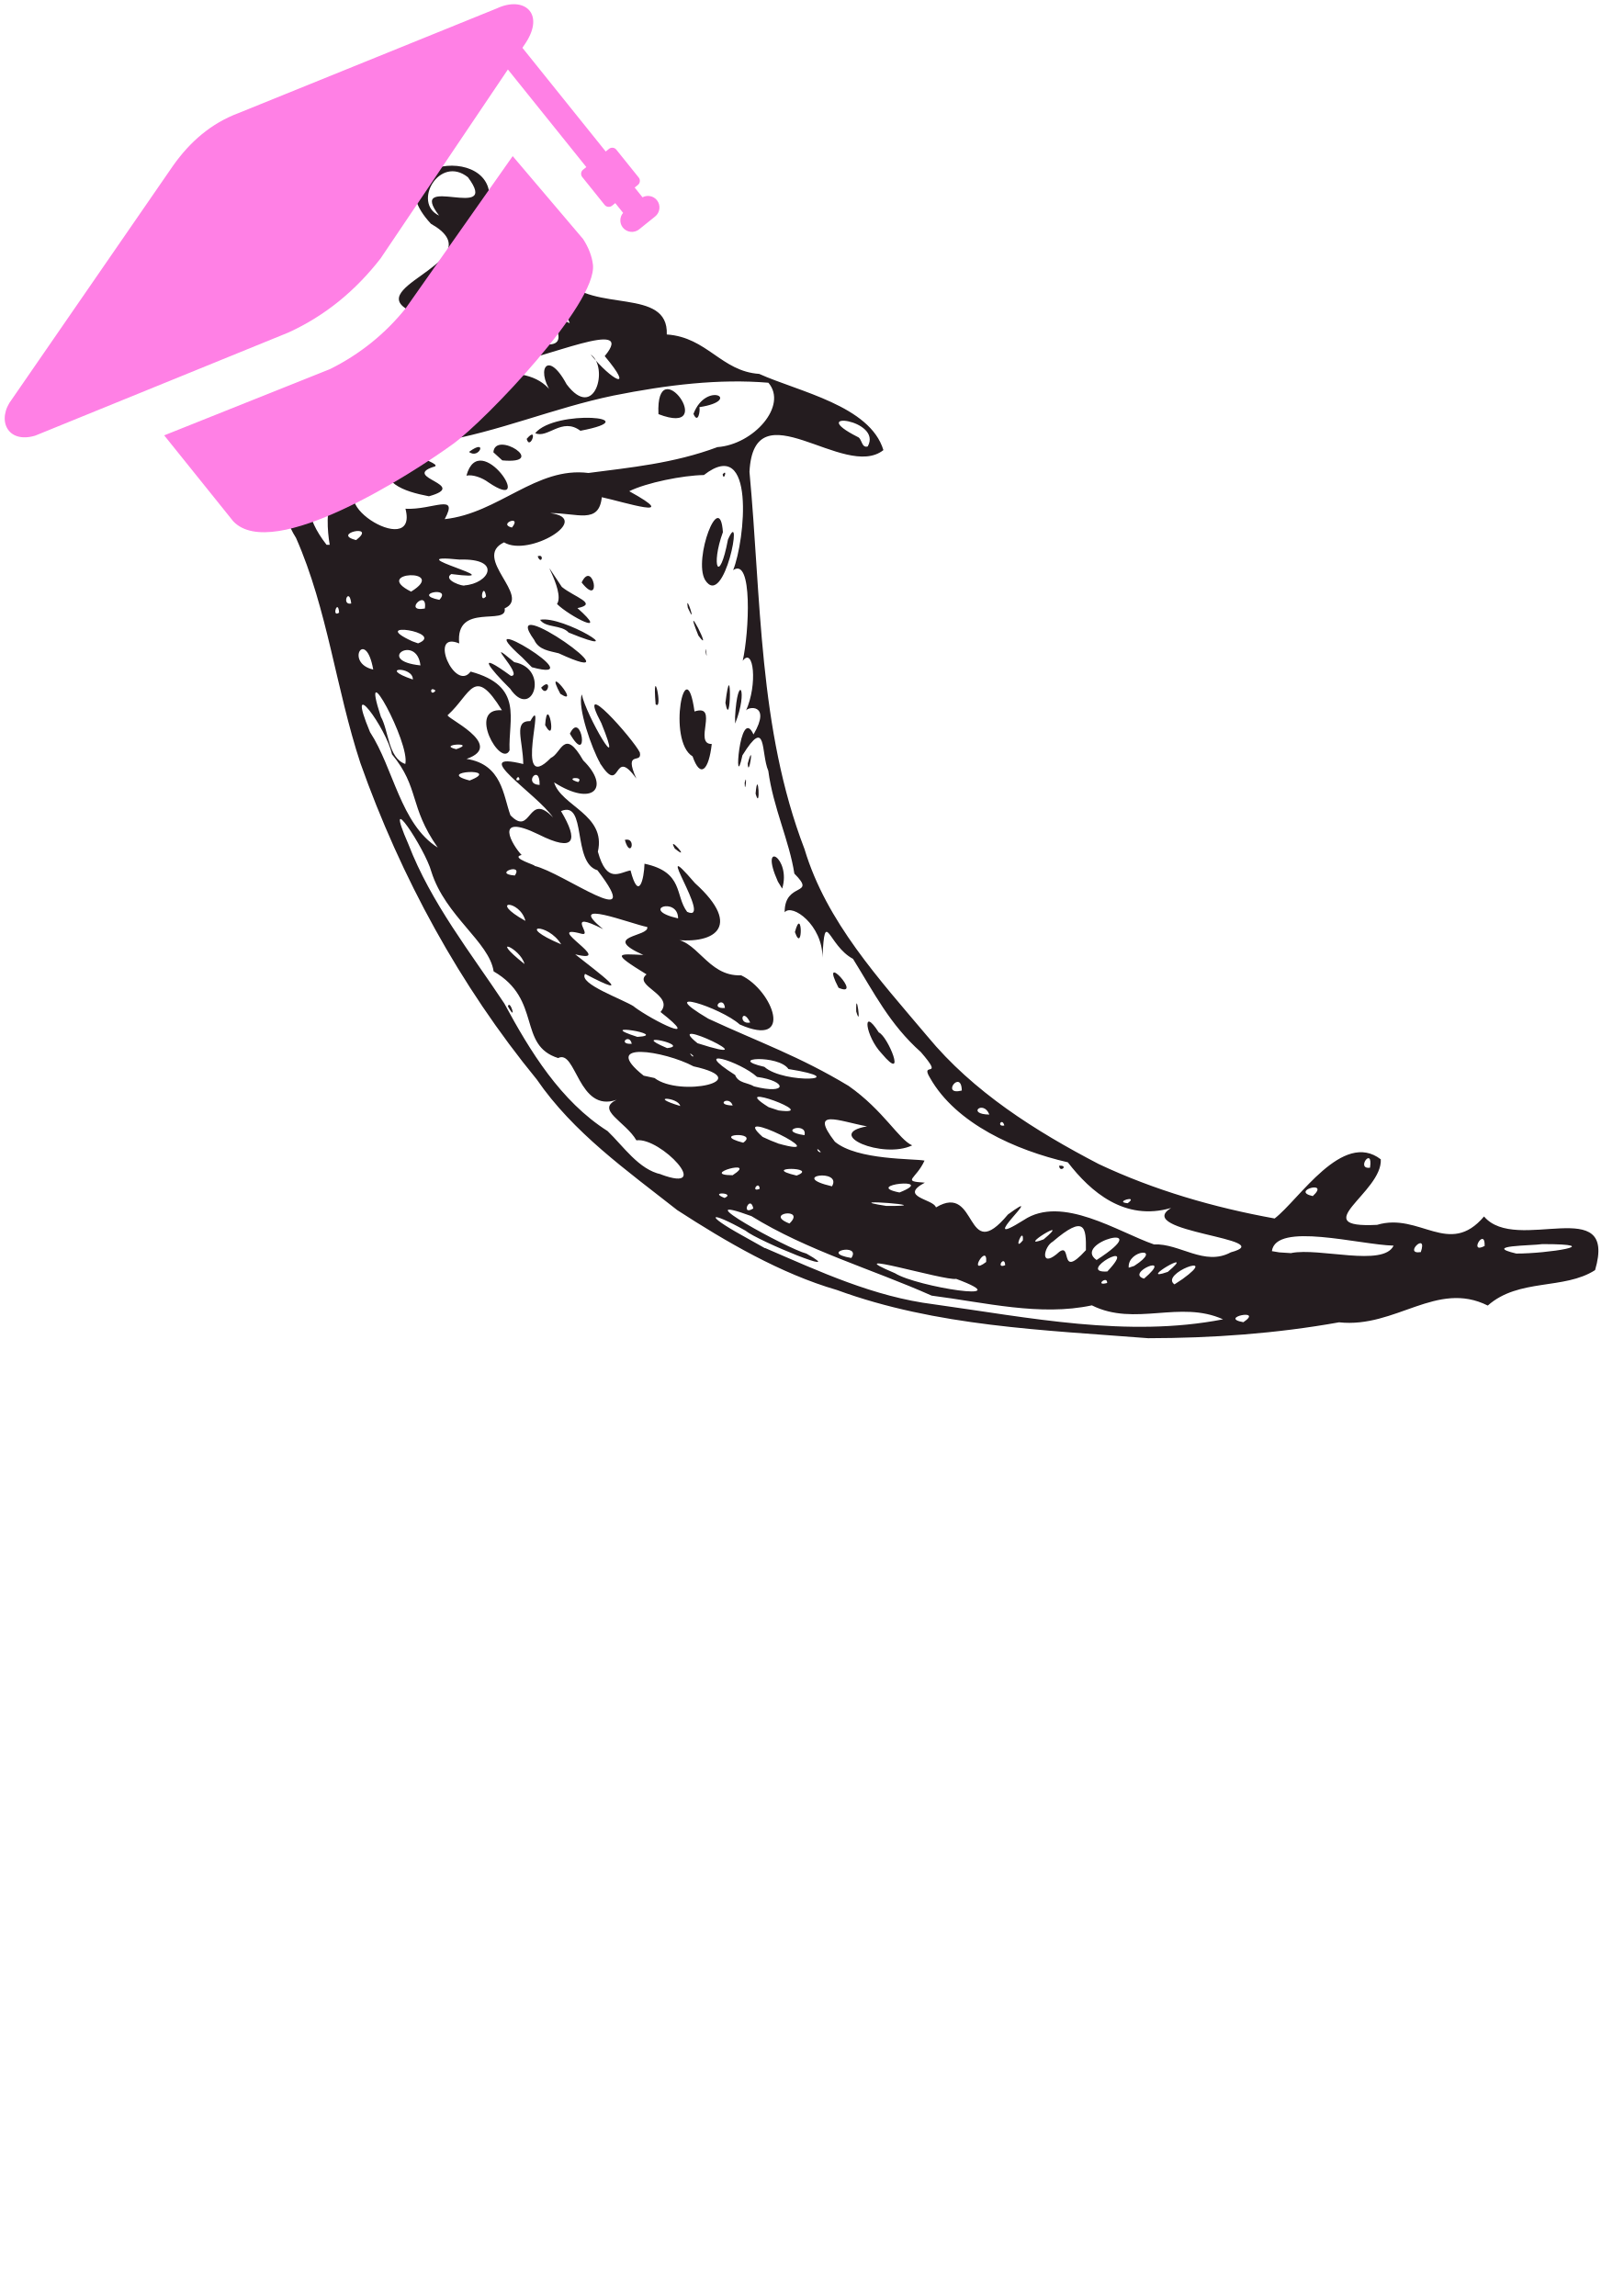
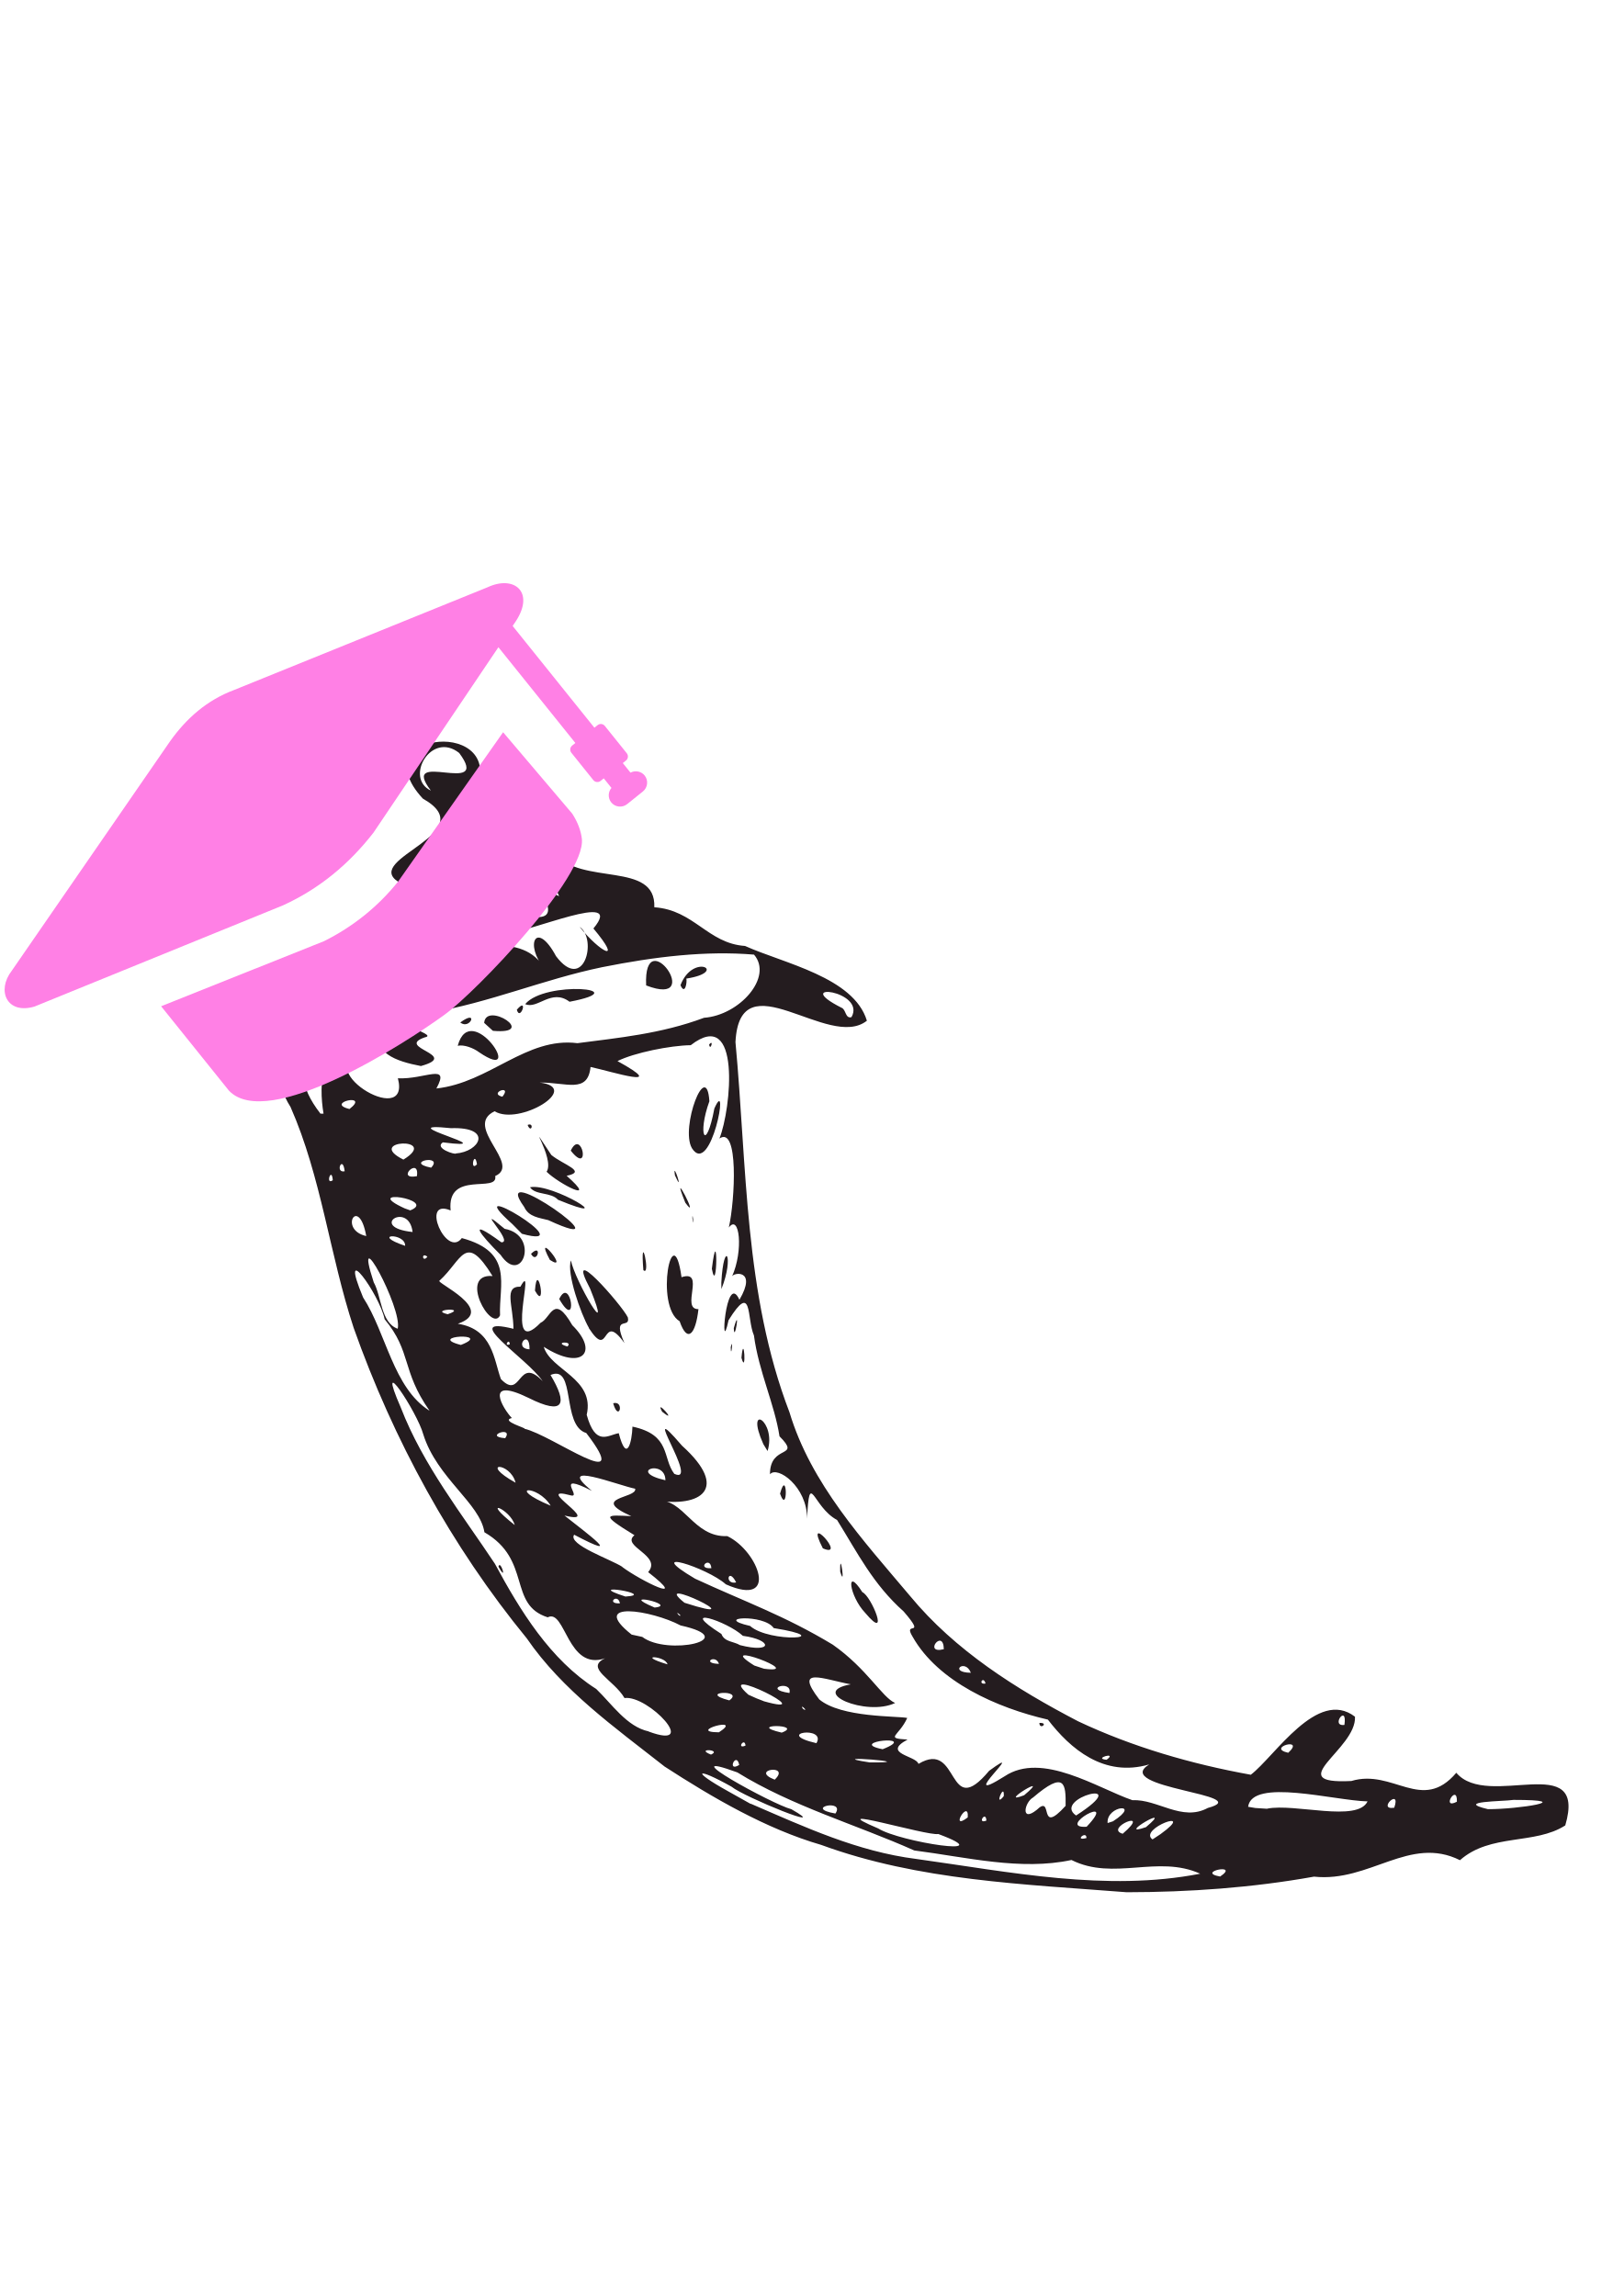
- <svg xmlns="http://www.w3.org/2000/svg" width="210mm" height="297mm" viewBox="0 0 210 297" version="1.1" id="svg8">
+ <svg xmlns="http://www.w3.org/2000/svg" width="210mm" height="297mm" viewBox="0 0 214 150" version="1.1" id="svg8">
  <defs id="defs2" />
  <g id="layer1">
    <path d="M 87.535,156.491 C 81.053,151.391 74.145,146.513 69.427,139.638 59.491,127.507 51.84,113.47 46.612,98.709 c -3.161,-9.596 -4.251,-19.888 -8.321,-29.117 -4.261,-6.695 0.733,-14.027 8.076,-16.152 3.268,-0.627 9.011,-3.719 2.072,-1.509 -6.217,4.559 -6.817,-4.144 -0.441,-4.697 4.357,-0.584 5.951,-4.144 4.463,-7.343 -4.676,-3.05 11.328,-6.392 3.273,-10.945 -8.384,-9.033 11.732,-10.775 6.769,-0.499 -1.18,7.896 14.059,-1.456 10.52,7.672 3.597,4.383 13.464,0.999 13.214,7.146 5.239,0.361 7.035,4.766 11.955,5.101 5.101,2.301 14.33,4.112 16.062,9.856 -5.048,4.001 -16.753,-8.262 -17.321,2.816 1.53,16.365 1.137,33.219 7.12,48.803 2.832,9.431 9.697,16.859 15.887,24.207 5.935,7.194 13.974,12.263 22.156,16.524 7.184,3.39 14.93,5.632 22.757,7.045 3.172,-2.428 8.783,-11.455 13.73,-7.651 0.239,4.283 -9.83,8.948 -0.478,8.475 5.499,-1.658 9.309,4.251 13.831,-1.084 4.171,4.941 17.321,-3.151 14.362,6.939 -4.012,2.588 -9.861,1.025 -13.878,4.585 -6.626,-3.31 -11.902,2.959 -19.234,2.168 -8.145,1.461 -16.429,2.046 -24.686,2.056 -13.549,-1.063 -27.38,-1.52 -40.264,-6.238 -7.263,-2.109 -14.346,-6.243 -20.722,-10.382 z m 11.44,4.957 c 7.088,3.06 14.027,6.291 21.785,7.269 12.327,1.711 25.052,4.357 37.422,1.945 -5.6,-2.529 -11.386,0.983 -16.965,-1.807 -6.695,1.435 -13.815,-0.372 -20.722,-1.259 -7.731,-3.443 -16.078,-5.813 -23.315,-10.287 -9.049,-3.305 4.676,4.24 7.12,4.851 5.653,3.209 -6.217,-1.594 -7.896,-2.975 -4.739,-2.657 -5.34,-2.104 -0.468,0.595 l 2.975,1.668 z M 85.479,151.917 c 6.87,2.55 -0.03,-4.835 -3.172,-4.41 -1.392,-2.418 -5.329,-3.948 -2.55,-5.244 -4.994,1.732 -5.228,-6.588 -7.571,-5.398 -5.281,-1.668 -2.056,-7.577 -8.342,-11.211 -0.573,-3.826 -6.248,-7.136 -8.055,-12.901 -0.797,-2.954 -6.413,-11.424 -2.965,-3.539 2.933,7.598 8.097,14.096 12.401,20.589 3.337,6.185 7.279,12.646 13.358,16.508 2.051,1.966 4.028,4.979 6.918,5.595 z M 65.692,130.185 c 0.239,-1.036 1.254,2.242 0,0 z m 28.017,24.776 c 1.52,-0.68 -2.189,-0.861 0,0 z m 3.719,1.36 c -0.388,-1.876 -1.7,1.052 0,0 z m 4.676,1.945 c 2.221,-2.115 -3.427,-1.328 0,0 z m 8.002,4.463 c 1.35,-1.993 -4.32,-0.744 0,0 z M 94.75,152.023 c 3.454,-2.232 -4.463,-0.03 0,0 z m 3.507,1.753 c -0.106,-1.18 -1.249,0.531 0,0 z m 17.497,10.924 c 2.816,1.775 16.429,3.889 7.906,0.728 -1.435,0.297 -15.807,-4.07 -7.906,-0.728 z M 87.976,143.065 c -0.266,-1.18 -4.367,-1.307 0,0 z m 8.145,4.75 c 2.125,-1.488 -4.399,-1.142 0,0 z m 6.907,4.251 c 3.045,-1.148 -4.931,-1.153 0,0 z M 84.65,139.446 c 3.294,2.529 13.315,0.318 5.048,-1.509 -3.757,-2.003 -12.221,-3.374 -6.45,1.206 l 1.397,0.303 z m 22.953,14.011 c 1.381,-2.338 -5.77,-1.339 0,0 z m -6.976,-5.542 c 8.076,2.285 -6.785,-5.101 -1.993,-0.85 l 1.063,0.478 0.93,0.361 z m 13.985,8.076 c 7.651,0.07 -6.907,-1.063 0,0 z m -32.905,-20.972 c -0.297,-1.424 -1.886,0.116 0,0 z m 45.838,28.224 c 0.202,-2.572 -2.497,1.913 0,0 z M 94.761,143.001 c -0.462,-1.355 -2.391,-0.05 0,0 z m -12.327,-8.873 c 4.389,-0.266 -6.004,-1.934 0,0 z m -14.596,-9.426 c -0.547,-2.104 -4.771,-3.783 0,0 z m 38.32,24.319 c -0.797,-0.919 -0.372,0.197 0,0 z m 23.846,14.638 c -0.07,-1.403 -1.296,0.531 0,0 z m -25.955,-16.817 c 0.425,-1.806 -3.746,-0.547 0,0 z M 86.281,135.578 c 3.268,-0.345 -5.234,-2.205 0,0 z m 30.052,18.676 c 5.09,-2.019 -4.957,-0.983 0,0 z m -15.632,-10.611 c 5.861,0.754 -6.976,-3.985 -1.291,-0.425 z m 20.376,12.529 c 5.473,-3.268 3.666,7.667 9.288,0.925 5.542,-4.049 -4.782,5.005 2.04,0.723 4.941,-3.305 12.237,1.567 16.843,3.151 3.316,-0.16 6.535,2.869 9.936,1.025 6.535,-1.764 -12.794,-2.614 -7.725,-5.738 -5.983,1.743 -10.403,-2.072 -13.352,-5.908 -6.716,-1.551 -14.473,-4.984 -17.826,-10.924 -1.366,-2.232 1.966,0.318 -1.18,-3.331 -4.038,-3.597 -6.057,-7.683 -8.778,-12.061 -3.241,-1.727 -3.629,-6.822 -3.953,-0.17 0.03,-4.197 -3.916,-7.03 -4.888,-5.855 -0.02,-4.038 4.224,-2.019 1.254,-5.005 -0.638,-4.197 -2.742,-8.554 -3.369,-13.294 -0.983,-2.285 -0.139,-7.173 -3.347,-2.003 -1.169,5.457 -0.388,-6.705 1.435,-2.699 2.391,-4.091 -0.861,-3.613 -0.988,-3.045 1.557,-3.454 0.988,-8.353 -0.409,-6.482 0.828,-3.666 1.312,-13.469 -1.238,-11.732 1.541,-3.826 2.933,-17.518 -3.783,-12.3 -2.72,0.04 -7.428,0.988 -9.654,2.093 6.976,3.847 -0.701,1.392 -3.549,0.776 -0.372,3.56 -3.188,2.019 -6.695,2.056 5.621,0.691 -2.736,5.738 -5.951,3.783 -4.187,1.998 3.613,6.992 0.08,8.538 0.436,2.322 -6.413,-0.839 -5.877,4.538 -4.059,-1.711 -0.558,6.376 1.477,3.64 6.907,1.87 4.862,6.132 5.037,10.186 -1.126,2.359 -5.558,-5.547 -0.988,-5.181 -3.613,-5.861 -3.985,-2.125 -6.987,0.605 -0.691,0.197 7.651,3.879 2.412,5.685 4.607,0.712 4.739,4.745 5.675,7.29 2.763,2.885 2.194,-3.188 5.51,0.281 -2.099,-3.082 -11.105,-8.698 -3.852,-6.907 -0.04,-3.103 -1.312,-5.611 0.914,-5.552 2.205,-3.985 -2.306,9.83 2.657,4.761 1.371,-0.6 1.716,-3.985 4.182,0.318 3.581,3.528 1.296,6.078 -3.762,2.848 0.904,3.071 6.764,4.166 5.659,8.963 1.169,4.224 2.8,2.667 4.224,2.423 1.063,4.102 1.753,1.084 1.807,-0.867 5.111,1.095 3.911,4.118 5.515,6.227 3.523,1.594 -5.048,-10.775 1.01,-3.719 6.36,5.738 2.391,8.145 -3.321,7.226 3.613,-0.292 4.782,4.888 9.298,4.702 4.123,1.966 6.907,9.495 -0.191,6.355 -2.46,-2.221 -11.19,-4.963 -4.059,-0.744 6.578,3.05 11.806,4.867 18.15,8.698 4.538,3.188 6.498,6.95 8.22,7.688 -3.815,1.822 -11.498,-1.456 -5.845,-2.46 -3.56,-0.649 -7.566,-2.444 -4.155,1.987 2.901,2.423 10.271,2.168 11.594,2.444 -1.116,2.465 -3.044,2.657 0.04,2.853 -3.443,1.838 1.105,2.125 1.424,3.172 z m -7.045,-19.893 c -2.099,-2.194 -2.641,-6.296 -0.372,-2.726 1.169,0.468 3.719,6.711 0.372,2.726 z m 22.953,14.511 c 1.307,-0.08 0.04,0.994 0,0 z m -26.248,-19.951 c -0.08,-3.316 0.754,2.55 0,0 z m -2.285,-3.066 c -2.641,-5.101 3.321,1.435 0,0 z m -27.64,-19.128 c 1.551,-0.415 0.765,2.646 0,0 z m 21.997,11.923 c 0.957,-3.576 1.063,2.997 0,0 z M 87.269,109.761 c -1.094,-1.966 2.285,1.849 0,0 z m 13.336,4.272 c -2.497,-5.595 1.775,-3.055 0.558,0.914 z M 77.61,98.699 c -1.063,-1.838 -2.96,-7.226 -2.364,-8.873 0.531,2.678 5.696,11.53 2.529,3.719 -3.496,-6.588 4.182,2.136 4.973,3.783 0.372,1.631 -2.157,-0.446 -0.446,3.39 -3.124,-4.368 -1.844,2.412 -4.686,-1.966 z m -7.104,-4.899 c 0.292,-4.272 1.626,2.922 0,0 z m 3.199,1.105 c 1.525,-3.22 2.582,4.49 0,0 z m -7.757,-5.845 c -2.646,-2.63 -4.559,-5.048 0.128,-1.631 1.807,0.07 -4.012,-5.51 0.436,-1.775 4.676,0.85 2.306,7.667 -0.558,3.401 z m 4.038,-0.106 c 1.541,-1.525 0.818,1.498 0,0 z m 2.487,0.797 c -2.338,-4.368 2.827,1.833 0,0 z m -4.941,-4.718 c -7.694,-6.854 9.67,3.576 1.254,1.275 z m 22.04,12.805 c -3.331,-1.993 -0.888,-14.048 0.25,-5.807 3.241,-1.047 -0.181,4.261 2.232,4.208 -0.372,3.347 -1.461,4.554 -2.481,1.594 z m 8.151,4.819 c 0.319,-3.634 0.691,2.487 0,0 z m -1.413,-1.403 c 0.372,-1.551 0.03,1.828 0,0 z M 69.093,82.78 c -4.941,-6.817 14.362,6.897 3.167,1.727 -1.169,-0.308 -2.577,-0.415 -3.167,-1.727 z m 15.701,8.321 c -0.468,-5.738 1.041,0.956 0,0 z m 11.918,7.651 c 0.919,-3.268 0.07,2.162 0,0 z M 69.852,80.177 c 2.938,-0.627 12.221,5.154 3.693,1.647 -0.941,-1.041 -2.954,-0.568 -3.693,-1.647 z m 25.217,12.571 c 0.319,-5.871 1.753,-3.507 0.01,0.85 z m -23.033,-14.612 c 1.201,-1.753 -3.177,-7.933 0.627,-2.216 1.594,1.307 4.766,2.189 2.019,2.742 4.33,3.826 -1.063,1.036 -2.641,-0.531 z m 21.785,12.784 c 0.823,-6.695 0.728,3.916 0,0 z m -24.282,-18.958 c 0.914,-0.394 0.478,1.222 0,0 z m 5.685,3.385 c 1.461,-3.071 2.699,3.422 0,0 z m 16.03,8.916 c -0.01,-1.169 0.303,1.716 0,0 z m -0.93,-2.051 c -2.221,-5.489 2.125,2.906 0,0 z m -1.366,-3.602 c -0.372,-2.269 1.275,2.848 0,0 z m 2.221,-3.613 c -1.53,-2.689 1.929,-11.849 2.317,-6.163 -1.61,4.431 -0.462,6.907 0.654,0.957 2.072,-4.676 -0.446,9.229 -2.976,5.207 z m 2.285,-13.634 c 0.664,-0.818 0.149,0.983 0,0 z m -3.82,75.189 c -0.904,-0.797 0.116,0.499 0,0 z m 7.864,3.974 c 4.373,1.126 4.357,-0.68 0.399,-1.222 -2.125,-1.977 -8.831,-4.075 -2.827,-0.244 0.394,1.063 1.647,0.983 2.428,1.461 z M 81.993,130.217 c 2.407,1.807 9.07,5.09 3.432,0.691 1.902,-2.21 -3.64,-3.39 -1.806,-4.867 -4.676,-2.869 -3.693,-2.657 -0.415,-2.513 -5.621,-2.513 0.813,-2.322 0.51,-3.613 -2.168,-0.425 -10.765,-3.826 -5.706,0.276 -5.143,-2.619 -1.222,0.978 -2.779,0.6 -5.313,-1.435 4.676,4.006 -0.834,2.657 3.013,2.391 8.119,6.126 1.275,2.529 -0.903,1.296 4.899,3.268 6.376,4.251 z m 8.22,4.729 c 9.989,3.22 -4.904,-3.932 0,0 z m 42.081,25.493 c 0.128,-1.987 -1.365,1.7 0,0 z m 4.325,1.823 c 2.306,-2.232 0.1,3.56 3.826,-0.547 0.04,-2.938 -0.106,-4.676 -4.282,-1.105 -1.153,0.638 -1.663,3.347 0.462,1.647 z M 67.955,119.123 c -0.707,-2.784 -4.963,-2.773 0,0 z m 4.623,3.029 c -1.716,-2.843 -6.121,-2.577 0,0 z m 26.28,15.85 c 2.566,2.285 11.785,1.674 3.114,0.282 -1.275,-1.897 -8.145,-1.435 -3.114,-0.282 z m 36.12,22.316 c 3.948,-3.315 -3.826,1.477 0,0 z m 8.214,5.643 c 0.03,-1.063 -1.7,0.462 0,0 z m 0.02,-1.488 c 4.373,-4.623 -4.235,0.266 0,0 z M 56.6,109.612 c -3.719,-5.313 -2.317,-7.704 -5.908,-12.045 -0.68,-3.321 -6.163,-10.855 -2.837,-2.869 3.05,4.676 3.953,11.902 8.746,14.93 z m 85.225,53.377 c 8.05,-5.196 -3.294,-2.263 0,0 z m 6.142,2.407 c 4.038,-3.454 -2.55,-0.723 0,0 z M 66.589,113.252 c 1.153,-1.716 -2.975,-0.223 0,0 z m 80.098,50.503 c 3.9,-2.513 -0.904,-2.125 -0.707,0.229 z M 93.756,130.387 c -0.133,-1.7 -2.062,0.144 0,0 z m 3.268,1.881 c -1.041,-2.104 -1.594,0.329 0,0 z m 55.922,33.182 c 4.995,-3.613 -3.029,-0.691 -1.047,0.691 z m -1.913,-0.925 c 4.075,-3.411 -4.304,1.509 0,0 z m 9.777,6.509 c 2.731,-1.828 -3.321,-0.584 0,0 z M 69.102,112.003 c 3.666,0.818 14.638,9.022 8.167,0.568 -3.315,-0.983 -1.328,-9.086 -4.713,-7.651 2.269,3.794 1.86,5.409 -2.901,3.018 -5.988,-2.922 -3.363,1.445 -2.194,2.657 -1.594,0.372 2.109,1.381 1.647,1.413 z M 52.418,98.826 c 0.654,-2.71 -6.041,-14.93 -3.161,-6.121 1.036,1.844 0.93,5.34 3.161,6.121 z m 30.637,18.889 c -1.892,-1.578 -0.09,-0.223 0,0 z m 4.644,1.084 c 0,-2.869 -5.133,-1.169 0,0 z m 40.259,25.376 c -0.77,-1.966 -3.029,-0.04 0,0 z m 1.934,1.413 c -0.287,-1.1 -1.063,0.213 0,0 z m 15.956,10.053 c 1.541,-1.132 -1.913,-0.149 0,0 z M 60.74,100.962 c 4.389,-1.7 -4.702,-1.211 0,0 z m 63.653,40.105 c -0.05,-2.843 -2.8,0.707 0,0 z M 59.003,96.913 c 2.816,-0.956 -2.604,-0.627 0,0 z m 8.182,3.964 c -0.05,-0.935 -0.866,0.356 0,0 z m 99.826,61.209 c 3.624,-0.733 11.891,1.844 13.23,-0.957 -4.41,-0.106 -15.233,-3.108 -15.743,0.712 l 0.956,0.16 1.557,0.1 z M 69.789,101.536 c 0.06,-2.88 -2.242,-0.106 0,0 z M 48.27,86.606 c -0.978,-5.483 -3.719,-0.828 0,0 z m 5.127,1.291 c 0.06,-1.764 -4.697,-1.583 0,0 z m 2.933,1.435 c -0.85,-0.691 -0.659,0.867 0,0 z m 18.453,11.833 c 0.872,-0.797 -2.056,-0.584 0,0 z M 54.38,86.074 c -0.499,-4.144 -5.951,-0.622 0,0 z m -10.52,-6.828 c -0.149,-1.913 -1.025,0.723 0,0 z m 1.567,-1.179 c -0.255,-2.269 -1.344,0.287 0,0 z m 8.645,5.154 c 3.656,-1.435 -6.658,-2.975 -0.744,-0.266 z M 169.785,154.722 c 2.338,-2.147 -2.975,-0.664 0,0 z m 13.974,7.242 c 0.941,-2.763 -2.364,0.372 0,0 z M 54.948,78.715 c 0.388,-2.683 -2.901,0.531 0,0 z M 42.643,70.48 c -0.648,-3.799 -0.552,-10.441 5.76,-8.198 -8.432,1.679 5.845,10.488 4.038,3.528 3.549,0.176 6.939,-2.099 5.074,1.344 6.998,-0.76 11.833,-6.828 18.591,-5.972 5.313,-0.702 11.009,-1.222 16.684,-3.347 4.66,-0.334 9.139,-5.35 6.589,-8.326 -6.355,-0.531 -13.007,0.255 -20.031,1.658 -7.784,1.615 -14.851,4.692 -22.704,6.004 -7.651,1.031 1.541,2.832 -0.654,3.241 -3.985,1.381 4.766,2.317 -0.515,3.783 -3.262,-0.622 -6.658,-1.743 -5.26,-5.181 -7.332,0.956 -13.777,3.996 -7.981,11.455 l 0.425,0.005 z m 17.683,-8.953 c 1.716,-6.333 9.208,5.207 2.816,0.85 -0.76,-0.574 -2.019,-1.036 -2.816,-0.85 z m 0.334,-3.071 c 2.481,-1.844 1.318,1.036 0,0 z m 3.151,0.05 c 0.229,-2.912 7.215,1.594 1.153,1.047 z m 4.304,-1.732 c 1.578,-1.844 0.457,1.631 0,0 z m 1.105,-0.744 c 2.625,-3.151 14.84,-2.019 5.845,-0.308 -2.391,-1.806 -4.235,1.063 -5.845,0.308 z m 15.94,-2.46 c -0.394,-8.608 7.927,3.055 0,0 z m 4.527,-0.03 c 1.647,-4.336 6.429,-1.743 0.77,-0.872 0.123,0.462 -0.17,2.242 -0.77,0.872 z M 53.168,76.53 c 4.941,-3.029 -5.244,-2.625 0,0 z m 3.656,1.063 c 1.732,-1.844 -3.719,-0.744 0,0 z M 46.059,69.862 c 2.816,-2.178 -3.347,-0.823 0,0 z m 145.956,91.309 c 0.08,-2.519 -2.157,1.132 0,0 z m -14.824,-10.122 c 0.425,-2.896 -1.913,0.25 0,0 z m 18.915,11.105 c 3.948,0.02 11.966,-1.222 3.374,-1.222 -1.349,0.213 -7.864,0.16 -3.374,1.222 z M 60.049,75.723 c 3.199,-0.213 4.995,-3.523 -0.622,-3.337 -8.714,-0.904 7.683,2.986 -1.063,1.87 -1.18,0.781 1.668,1.679 1.737,1.461 z m 2.816,1.424 c -0.334,-2.051 -0.988,1.089 0,0 z m 3.347,-8.905 c 1.381,-1.722 -1.913,-0.462 0,0 z M 55.586,50.474 c 5.707,-1.939 13.507,-4.118 16.206,0.956 -2.742,-3.294 -1.105,-6.546 1.488,-1.722 3.666,4.878 5.494,-2.221 3.114,-3.858 2.71,3.369 5.791,4.963 1.817,0.213 4.33,-5.207 -8.661,0.68 -11.615,0.622 -1.419,0.638 -14.665,3.379 -10.999,3.788 z m 3.347,-6.403 c 3.252,-2.455 11.254,1.461 6.121,-2.444 -0.505,-0.441 -11.238,2.96 -6.121,2.444 z m 11.859,0.489 c 3.804,0.1 -1.647,-5.117 2.89,-2.752 -0.744,-2.434 -5.282,-2.885 -7.502,-3.863 -1.254,2.221 2.55,6.642 4.607,6.615 z M 61.016,33.795 c 1.318,-1.785 -2.311,0.904 0,0 z m 4.825,1.158 C 71.977,34.14 64.278,32.313 64.602,34.894 Z m -9.054,-7.067 c -4.32,-5.643 8.129,0.946 3.735,-4.957 -3.698,-2.938 -7.242,3.316 -3.735,4.957 z M 112.225,57.748 c 1.982,-3.507 -8.183,-4.729 -1.328,-1.243 0.627,0.213 0.489,1.488 1.328,1.243 z" id="path10" style="stroke-width:5.313;fill:#241c1f" />
    <path class="st0" d="M 75.422,30.929 66.309,20.194 52.462,39.891 c -1.338,1.662 -2.804,3.12 -4.37,4.387 -1.681,1.359 -3.484,2.51 -5.401,3.463 l -21.455,8.575 8.94,11.127 c 5.138,5.383 23.142,-6.172 28.424,-10.019 4.237,-3.079 18.637,-18.153 18.088,-23.177 -0.127,-1.091 -0.547,-2.198 -1.266,-3.318 z M 67.566,6.186 78.34,19.597 78.763,19.257 c 0.291,-0.234 0.717,-0.187 0.95,0.104 l 2.898,3.607 c 0.229,0.285 0.187,0.717 -0.104,0.95 l -0.423,0.34 1.014,1.263 c 0.617,-0.333 1.413,-0.187 1.867,0.379 v 0 c 0.512,0.637 0.408,1.587 -0.229,2.099 l -2.08,1.671 c -0.637,0.512 -1.583,0.413 -2.099,-0.229 v 0 c -0.454,-0.565 -0.426,-1.374 0.032,-1.905 l -1.014,-1.263 -0.423,0.34 c -0.285,0.229 -0.717,0.187 -0.95,-0.104 L 75.305,22.902 c -0.234,-0.291 -0.187,-0.717 0.104,-0.95 L 75.831,21.612 65.688,8.987 49.219,33.437 c -3.216,4.137 -7.137,7.396 -11.923,9.579 L 7.263,55.249 4.548,56.355 C 0.924,57.433 -0.499,54.268 1.558,51.622 l 20.826,-30.191 c 2.179,-3.078 4.899,-5.471 8.476,-6.809 L 64.255,1.087 c 3.499,-1.637 6.25,0.606 3.742,4.455 z" id="path23" style="fill:#ff80e5;stroke-width:0.704" />
  </g>
  <style type="text/css" id="style21">
	.st0{fill-rule:evenodd;clip-rule:evenodd;}
</style>
</svg>
